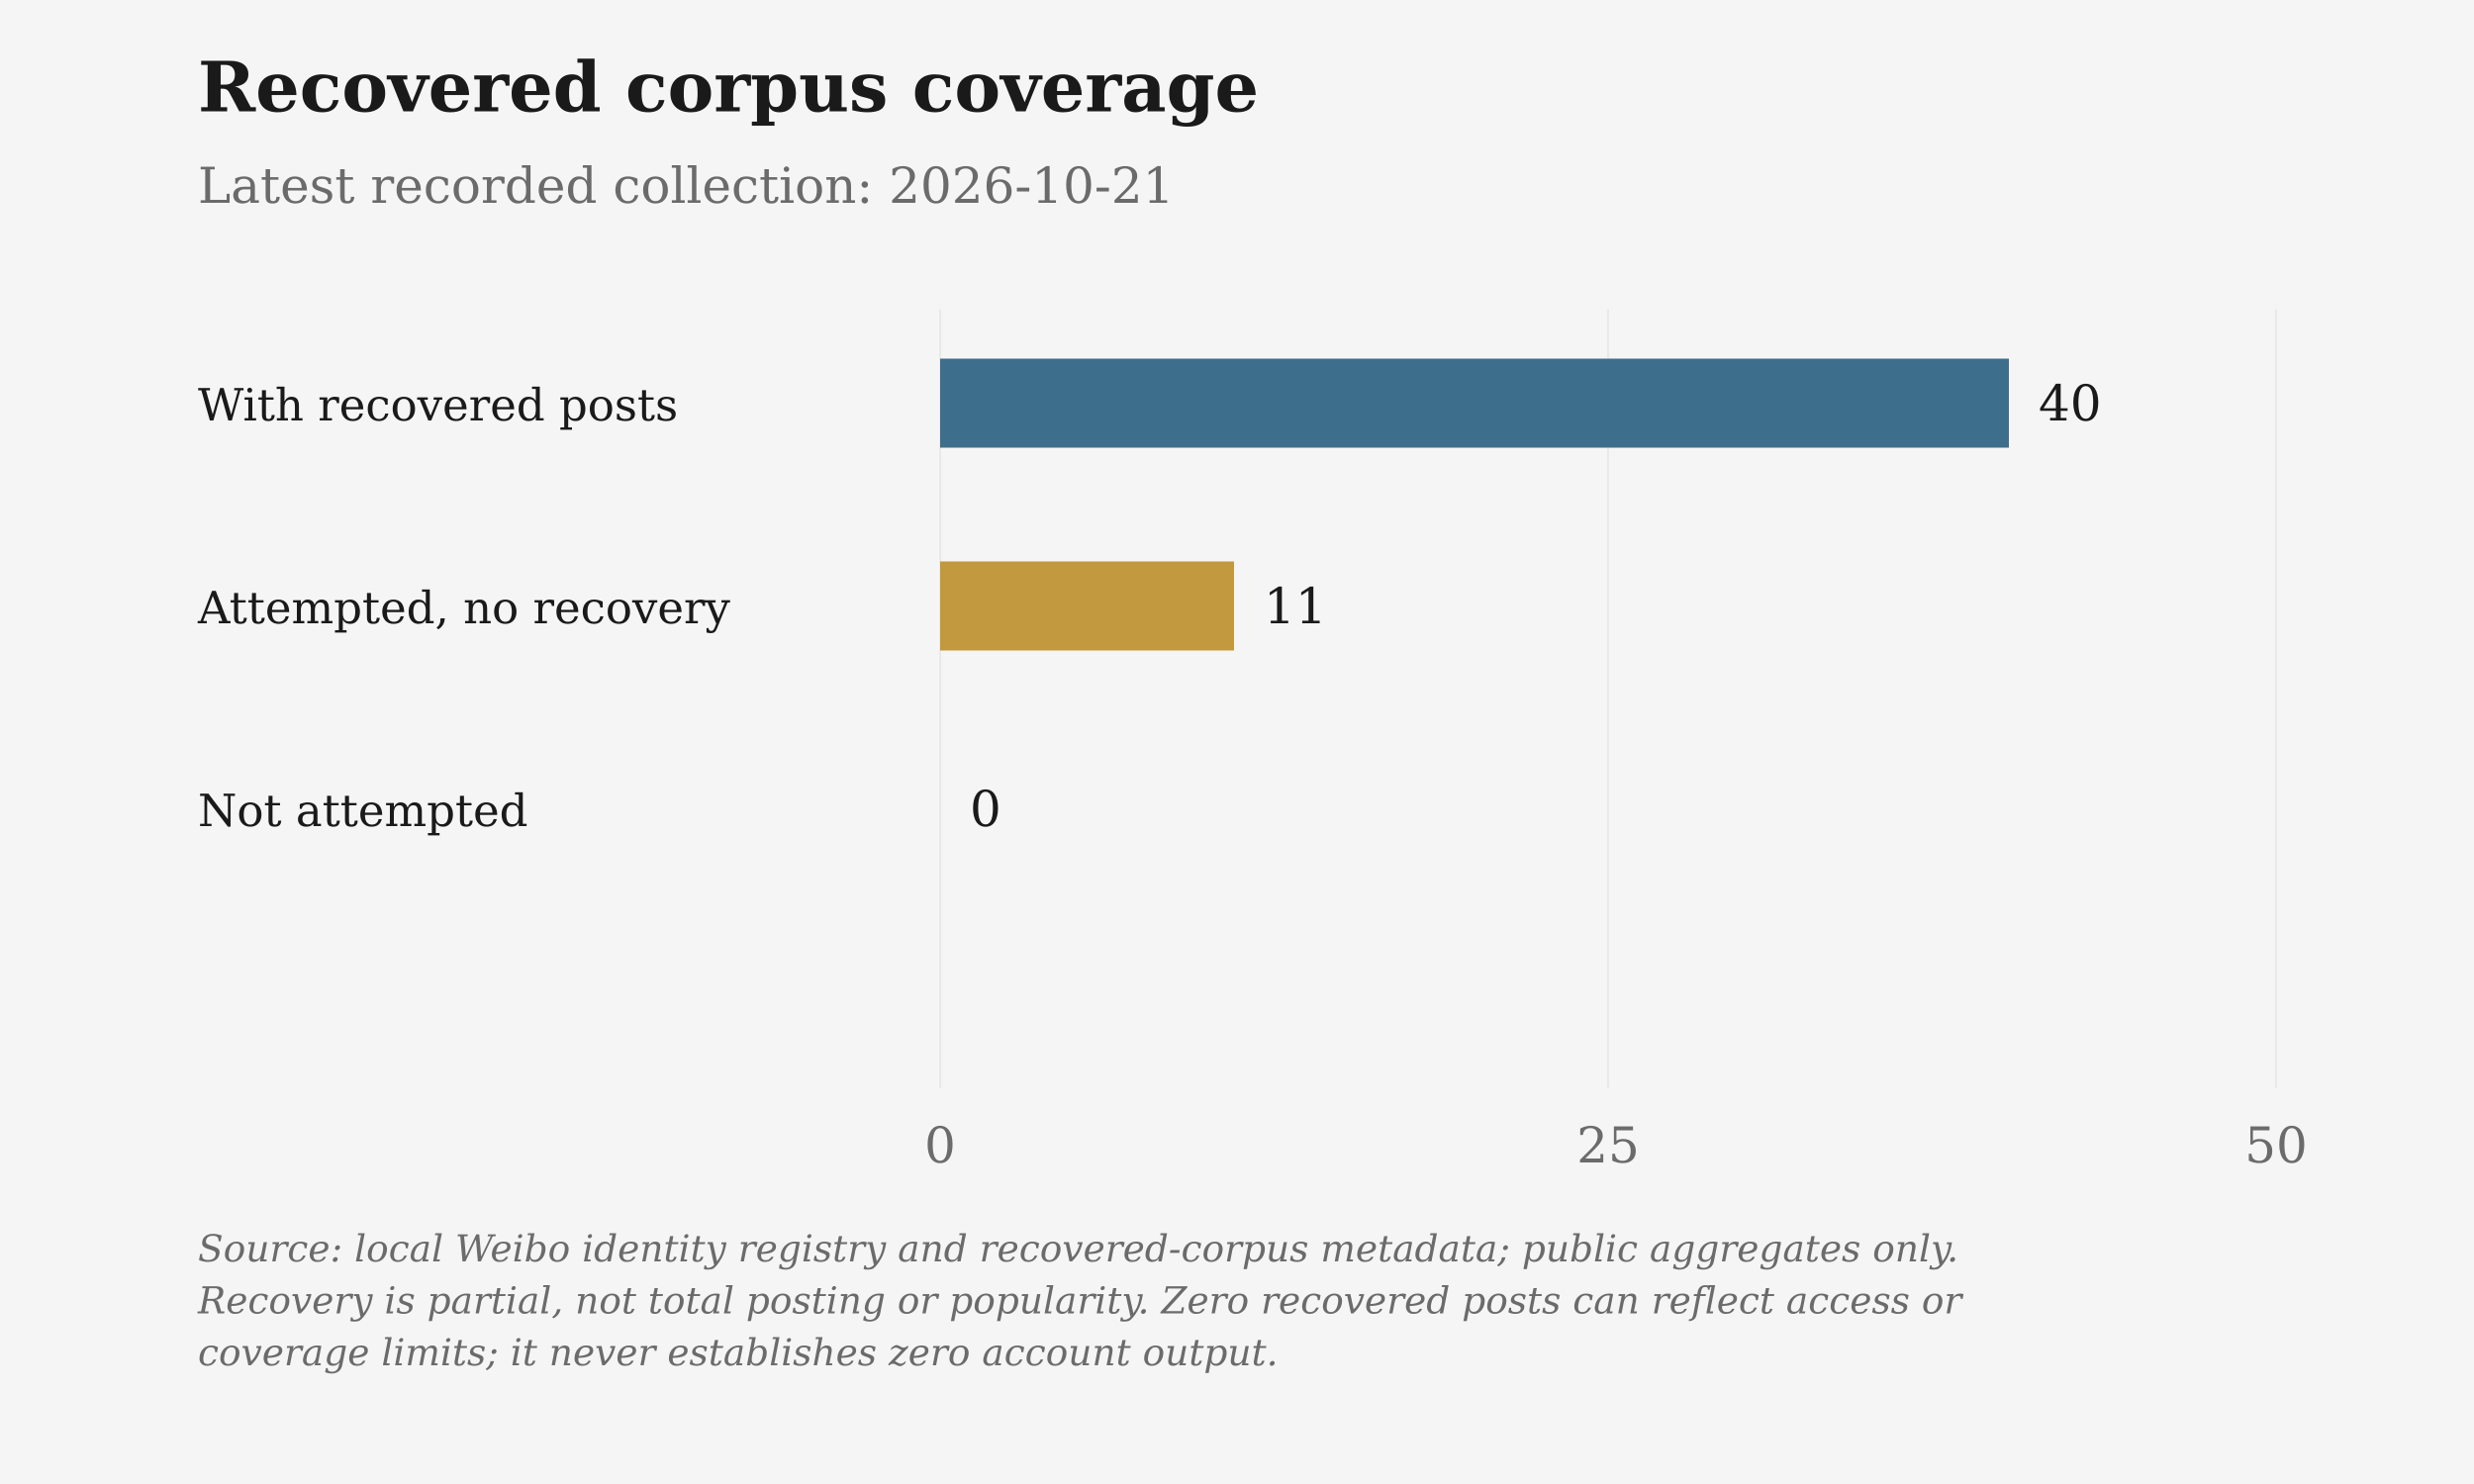
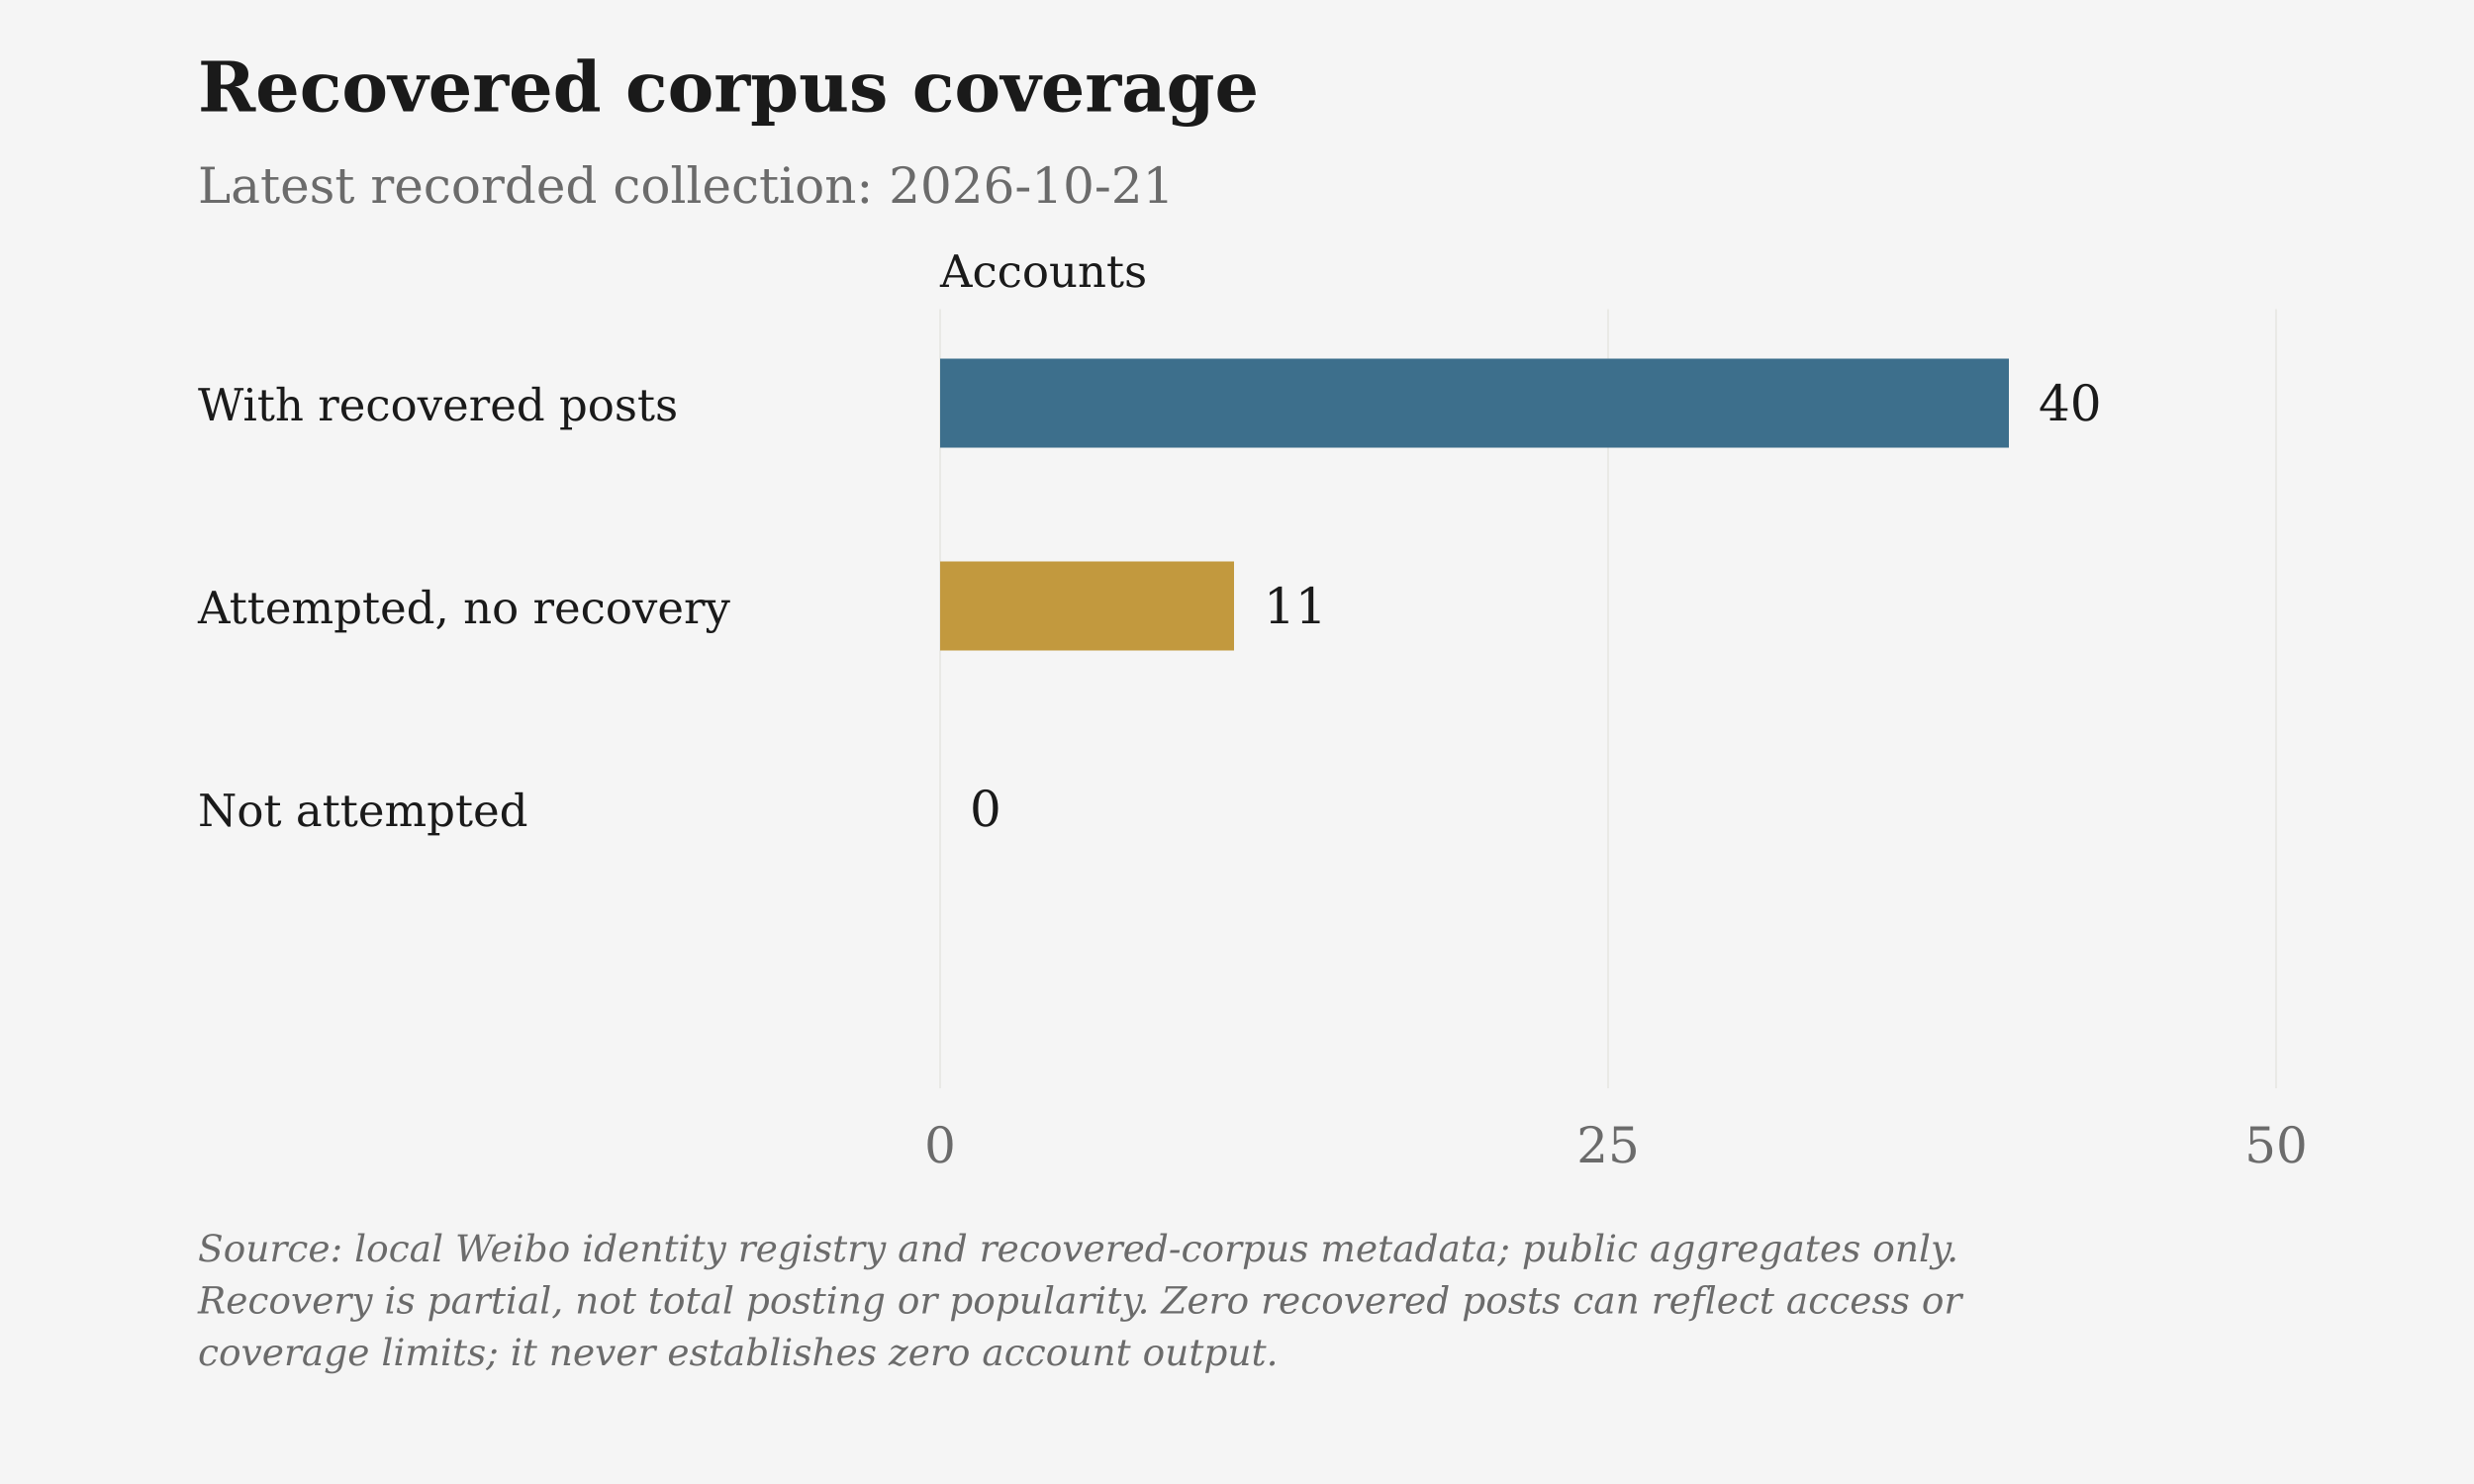
<svg xmlns="http://www.w3.org/2000/svg" viewBox="0 0 1000 600" role="img" aria-label="Recovered corpus coverage">
  <rect class="chart-background" width="1000" height="600" fill="#F5F5F5" />
  <g font-family="DejaVu Serif, Georgia, 'Times New Roman', serif" font-size="20" fill="#6B6B6B">
    <text x="80" y="45" font-size="28" font-weight="bold" fill="#1A1A1A">Recovered corpus coverage</text>
    <text x="80" y="82">Latest recorded collection: 2026-10-21</text>
+     <text class="axis-unit" x="380" y="116" font-size="18" fill="#1A1A1A">Accounts</text>
    <path d="M380.00 125V440" stroke="#D6D3CC" stroke-opacity=".6" stroke-width=".5" />
    <text x="380.00" y="470" text-anchor="middle">0</text>
    <path d="M650.00 125V440" stroke="#D6D3CC" stroke-opacity=".6" stroke-width=".5" />
    <text x="650.00" y="470" text-anchor="middle">25</text>
    <path d="M920.00 125V440" stroke="#D6D3CC" stroke-opacity=".6" stroke-width=".5" />
    <text x="920.00" y="470" text-anchor="middle">50</text>
    <text x="80" y="170" font-size="18" fill="#1A1A1A">With recovered posts</text>
    <rect class="data-bar" data-label="With recovered posts" data-value="40" x="380" y="145" width="432.00" height="36" fill="#3D6F8C" />
    <text x="824.00" y="170" fill="#1A1A1A">40</text>
    <text x="80" y="252" font-size="18" fill="#1A1A1A">Attempted, no recovery</text>
    <rect class="data-bar" data-label="Attempted, no recovery" data-value="11" x="380" y="227" width="118.80" height="36" fill="#C2993E" />
    <text x="510.80" y="252" fill="#1A1A1A">11</text>
    <text x="80" y="334" font-size="18" fill="#1A1A1A">Not attempted</text>
    <rect class="data-bar" data-label="Not attempted" data-value="0" x="380" y="309" width="0.00" height="36" fill="#6B6B6B" />
    <text x="392.00" y="334" fill="#1A1A1A">0</text>
    <text class="figure-source" x="80" y="510" font-size="15" font-style="italic">Source: local Weibo identity registry and recovered-corpus metadata; public aggregates only.</text>
    <text class="figure-source" x="80" y="531" font-size="15" font-style="italic">Recovery is partial, not total posting or popularity. Zero recovered posts can reflect access or</text>
    <text class="figure-source" x="80" y="552" font-size="15" font-style="italic">coverage limits; it never establishes zero account output.</text>
  </g>
</svg>
